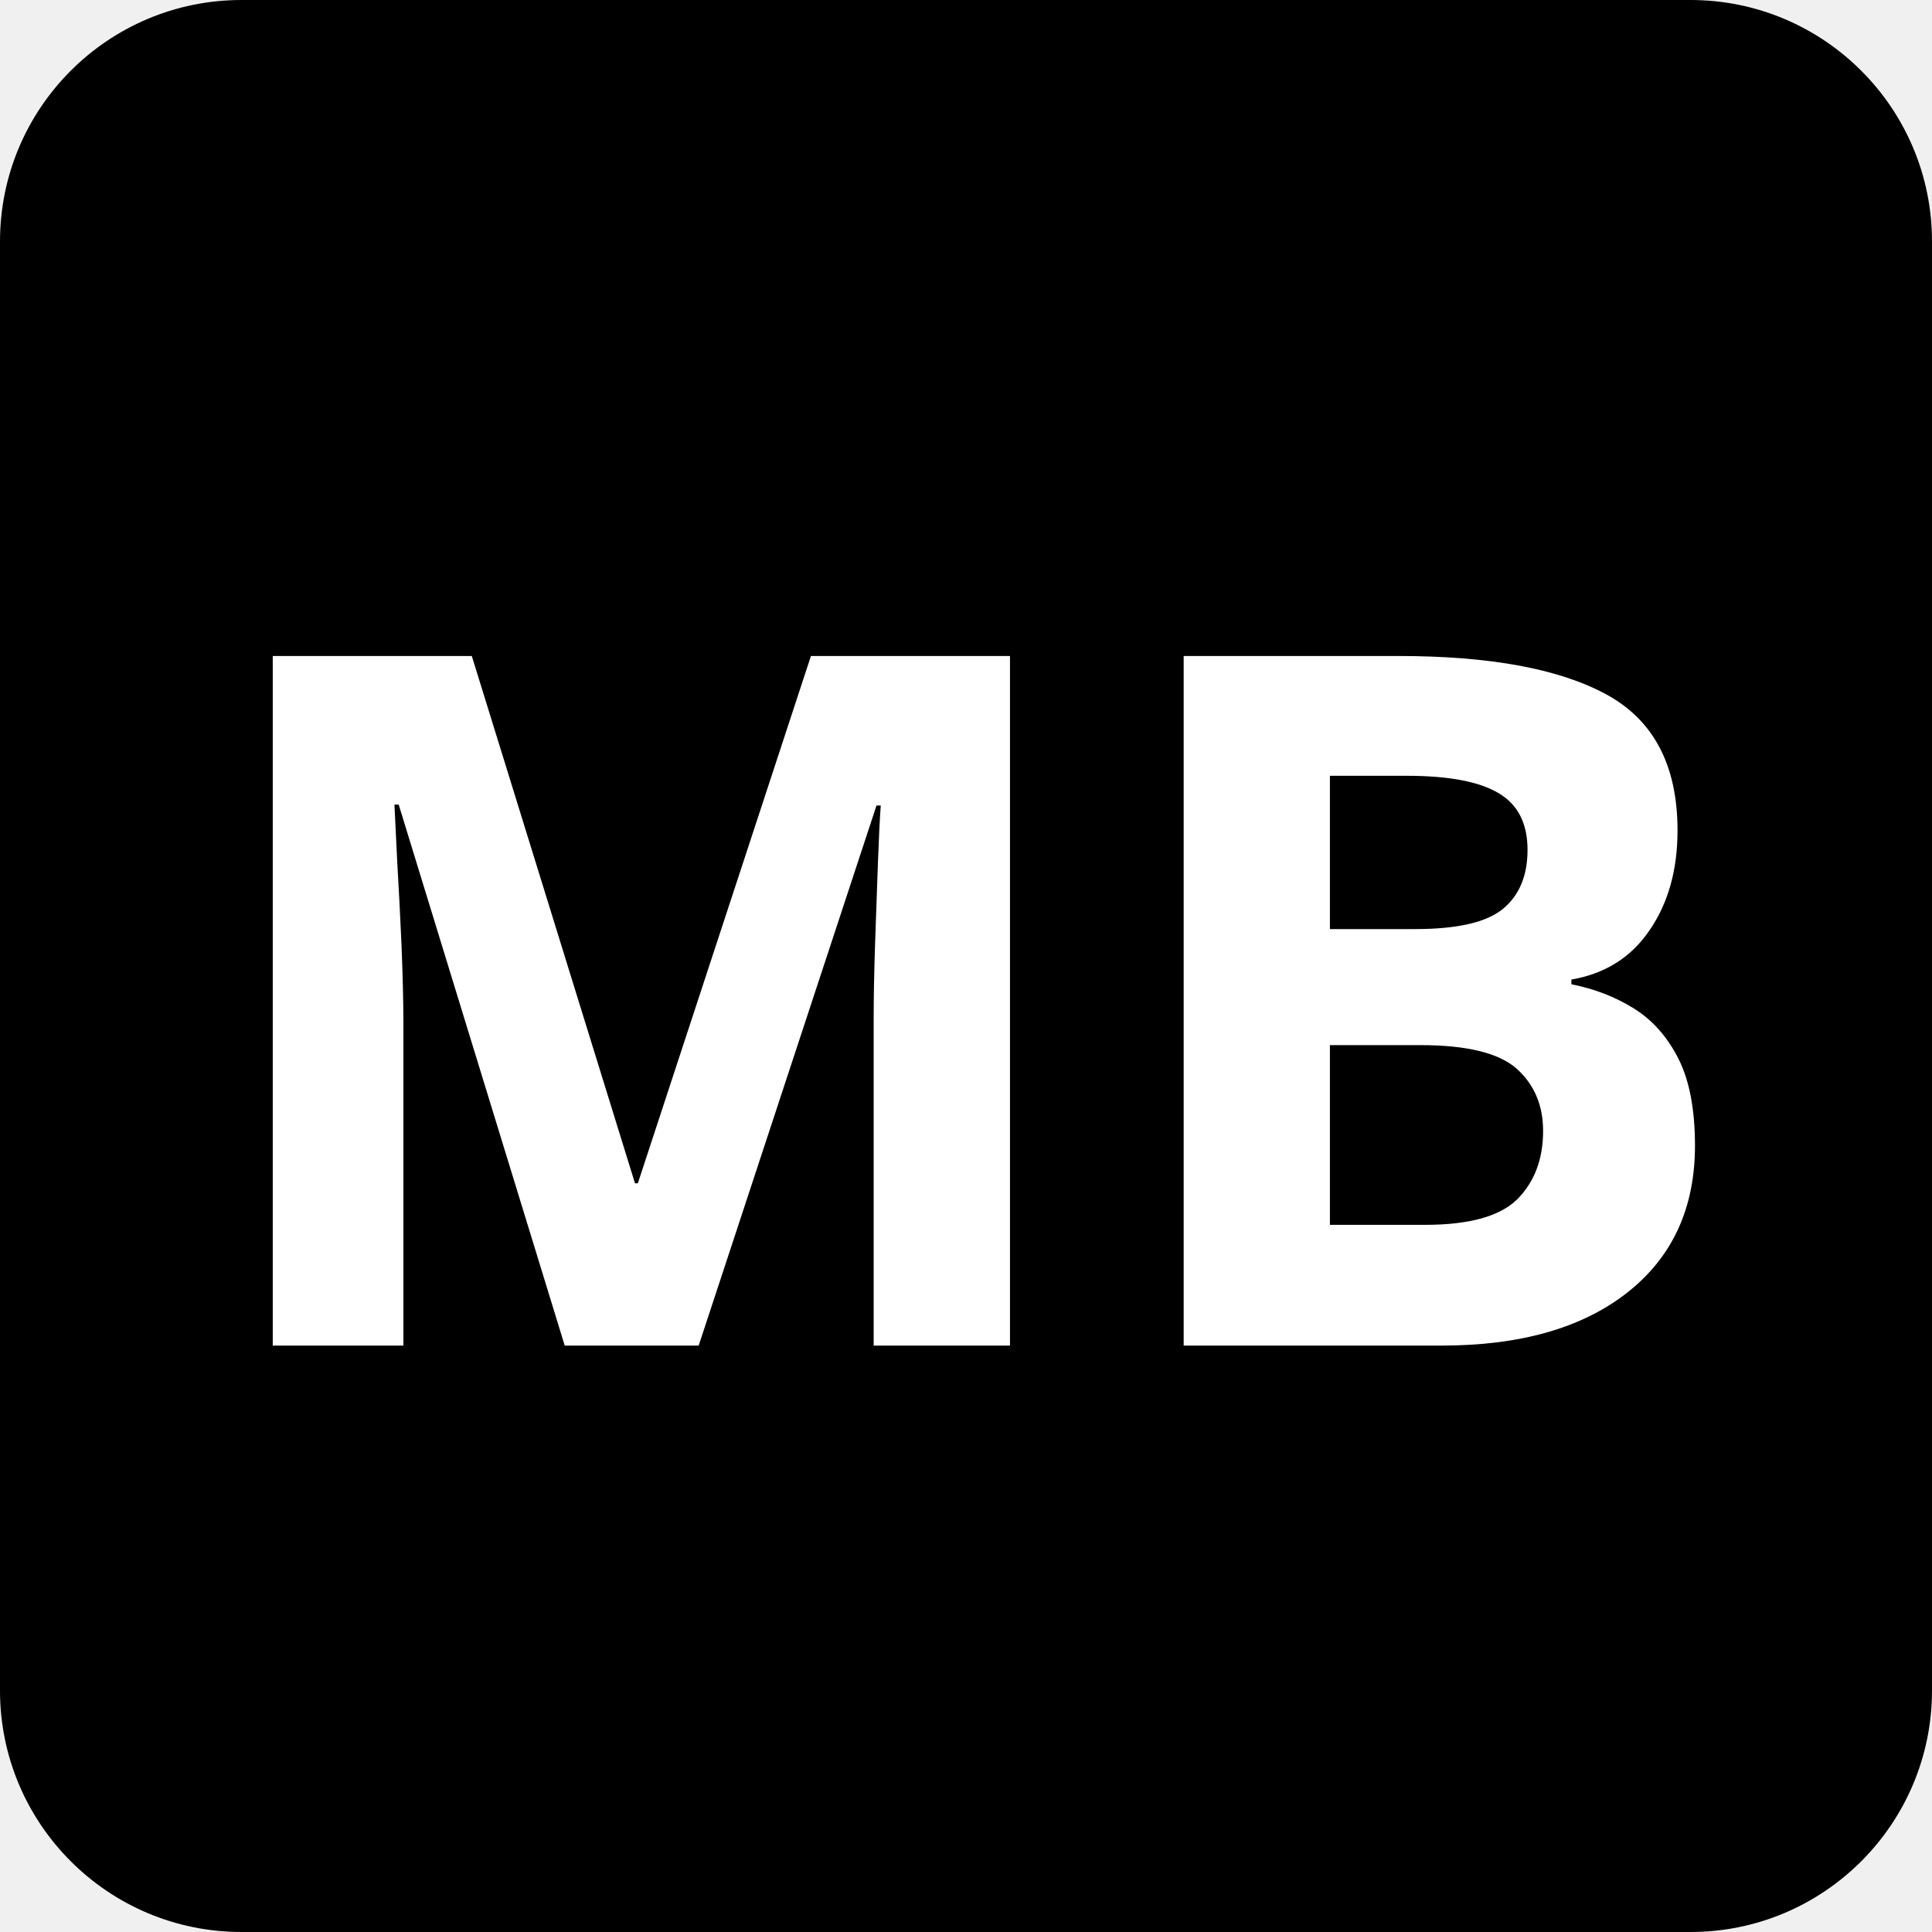
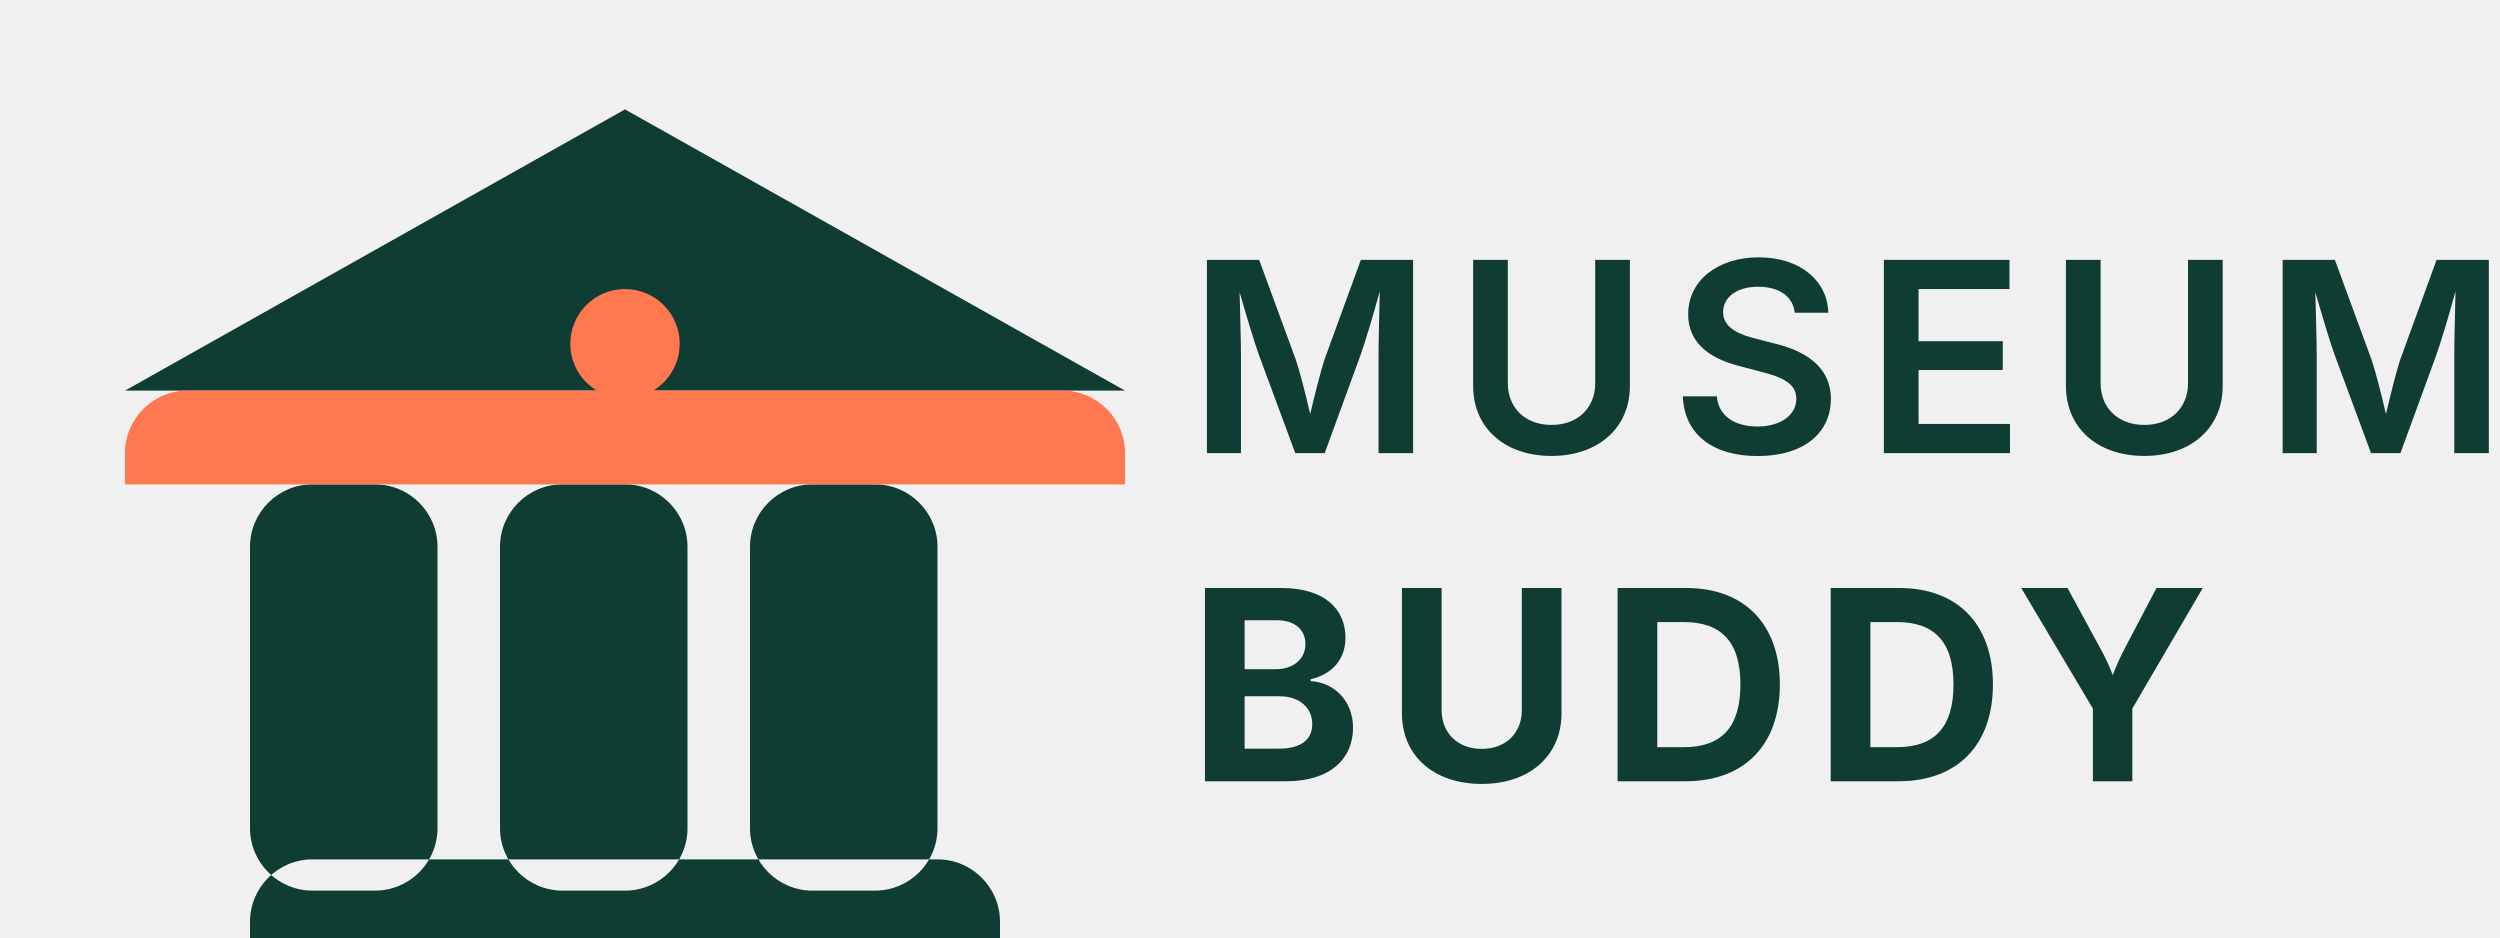
- <svg xmlns="http://www.w3.org/2000/svg" viewBox="0 0 64 64">
-   <rect width="64" height="64" rx="8" fill="#000" />
-   <text x="50%" y="52%" dominant-baseline="middle" text-anchor="middle" font-family="sans-serif" font-size="32" font-weight="700" fill="#fff">MB</text>
+ <svg xmlns="http://www.w3.org/2000/svg" viewBox="0 0 320 120" role="img" aria-labelledby="logo-title">
+   <g fill="none" stroke="none" stroke-width="1" fill-rule="evenodd">
+     <g transform="translate(16 14)">
+       <path fill="#0F3D33" d="M64 0 0 36h128L64 0Zm-40 48c-4.418 0-8 3.582-8 8v36c0 4.418 3.582 8 8 8h8c4.418 0 8-3.582 8-8V56c0-4.418-3.582-8-8-8h-8Zm32 0c-4.418 0-8 3.582-8 8v36c0 4.418 3.582 8 8 8h8c4.418 0 8-3.582 8-8V56c0-4.418-3.582-8-8-8h-8Zm32 0c-4.418 0-8 3.582-8 8v36c0 4.418 3.582 8 8 8h8c4.418 0 8-3.582 8-8V56c0-4.418-3.582-8-8-8h-8ZM16 104c0-4.418 3.582-8 8-8h80c4.418 0 8 3.582 8 8v4H16v-4Z" />
+       <path fill="#FF784F" d="M8 36h112c4.418 0 8 3.582 8 8v4H0v-4c0-4.418 3.582-8 8-8Z" />
+       <circle cx="64" cy="30" r="7" fill="#FF784F" />
+     </g>
+   </g>
+   <g fill="#0F3D33" font-family="'Poppins', 'Inter', 'Segoe UI', 'Helvetica Neue', Arial, sans-serif" font-weight="600">
+     <text font-size="34" x="152" y="58" letter-spacing="0.08em">MUSEUM</text>
+     <text font-size="34" x="152" y="100" letter-spacing="0.08em">
+       <tspan font-weight="700">BUDDY</tspan>
+     </text>
+   </g>
</svg>
